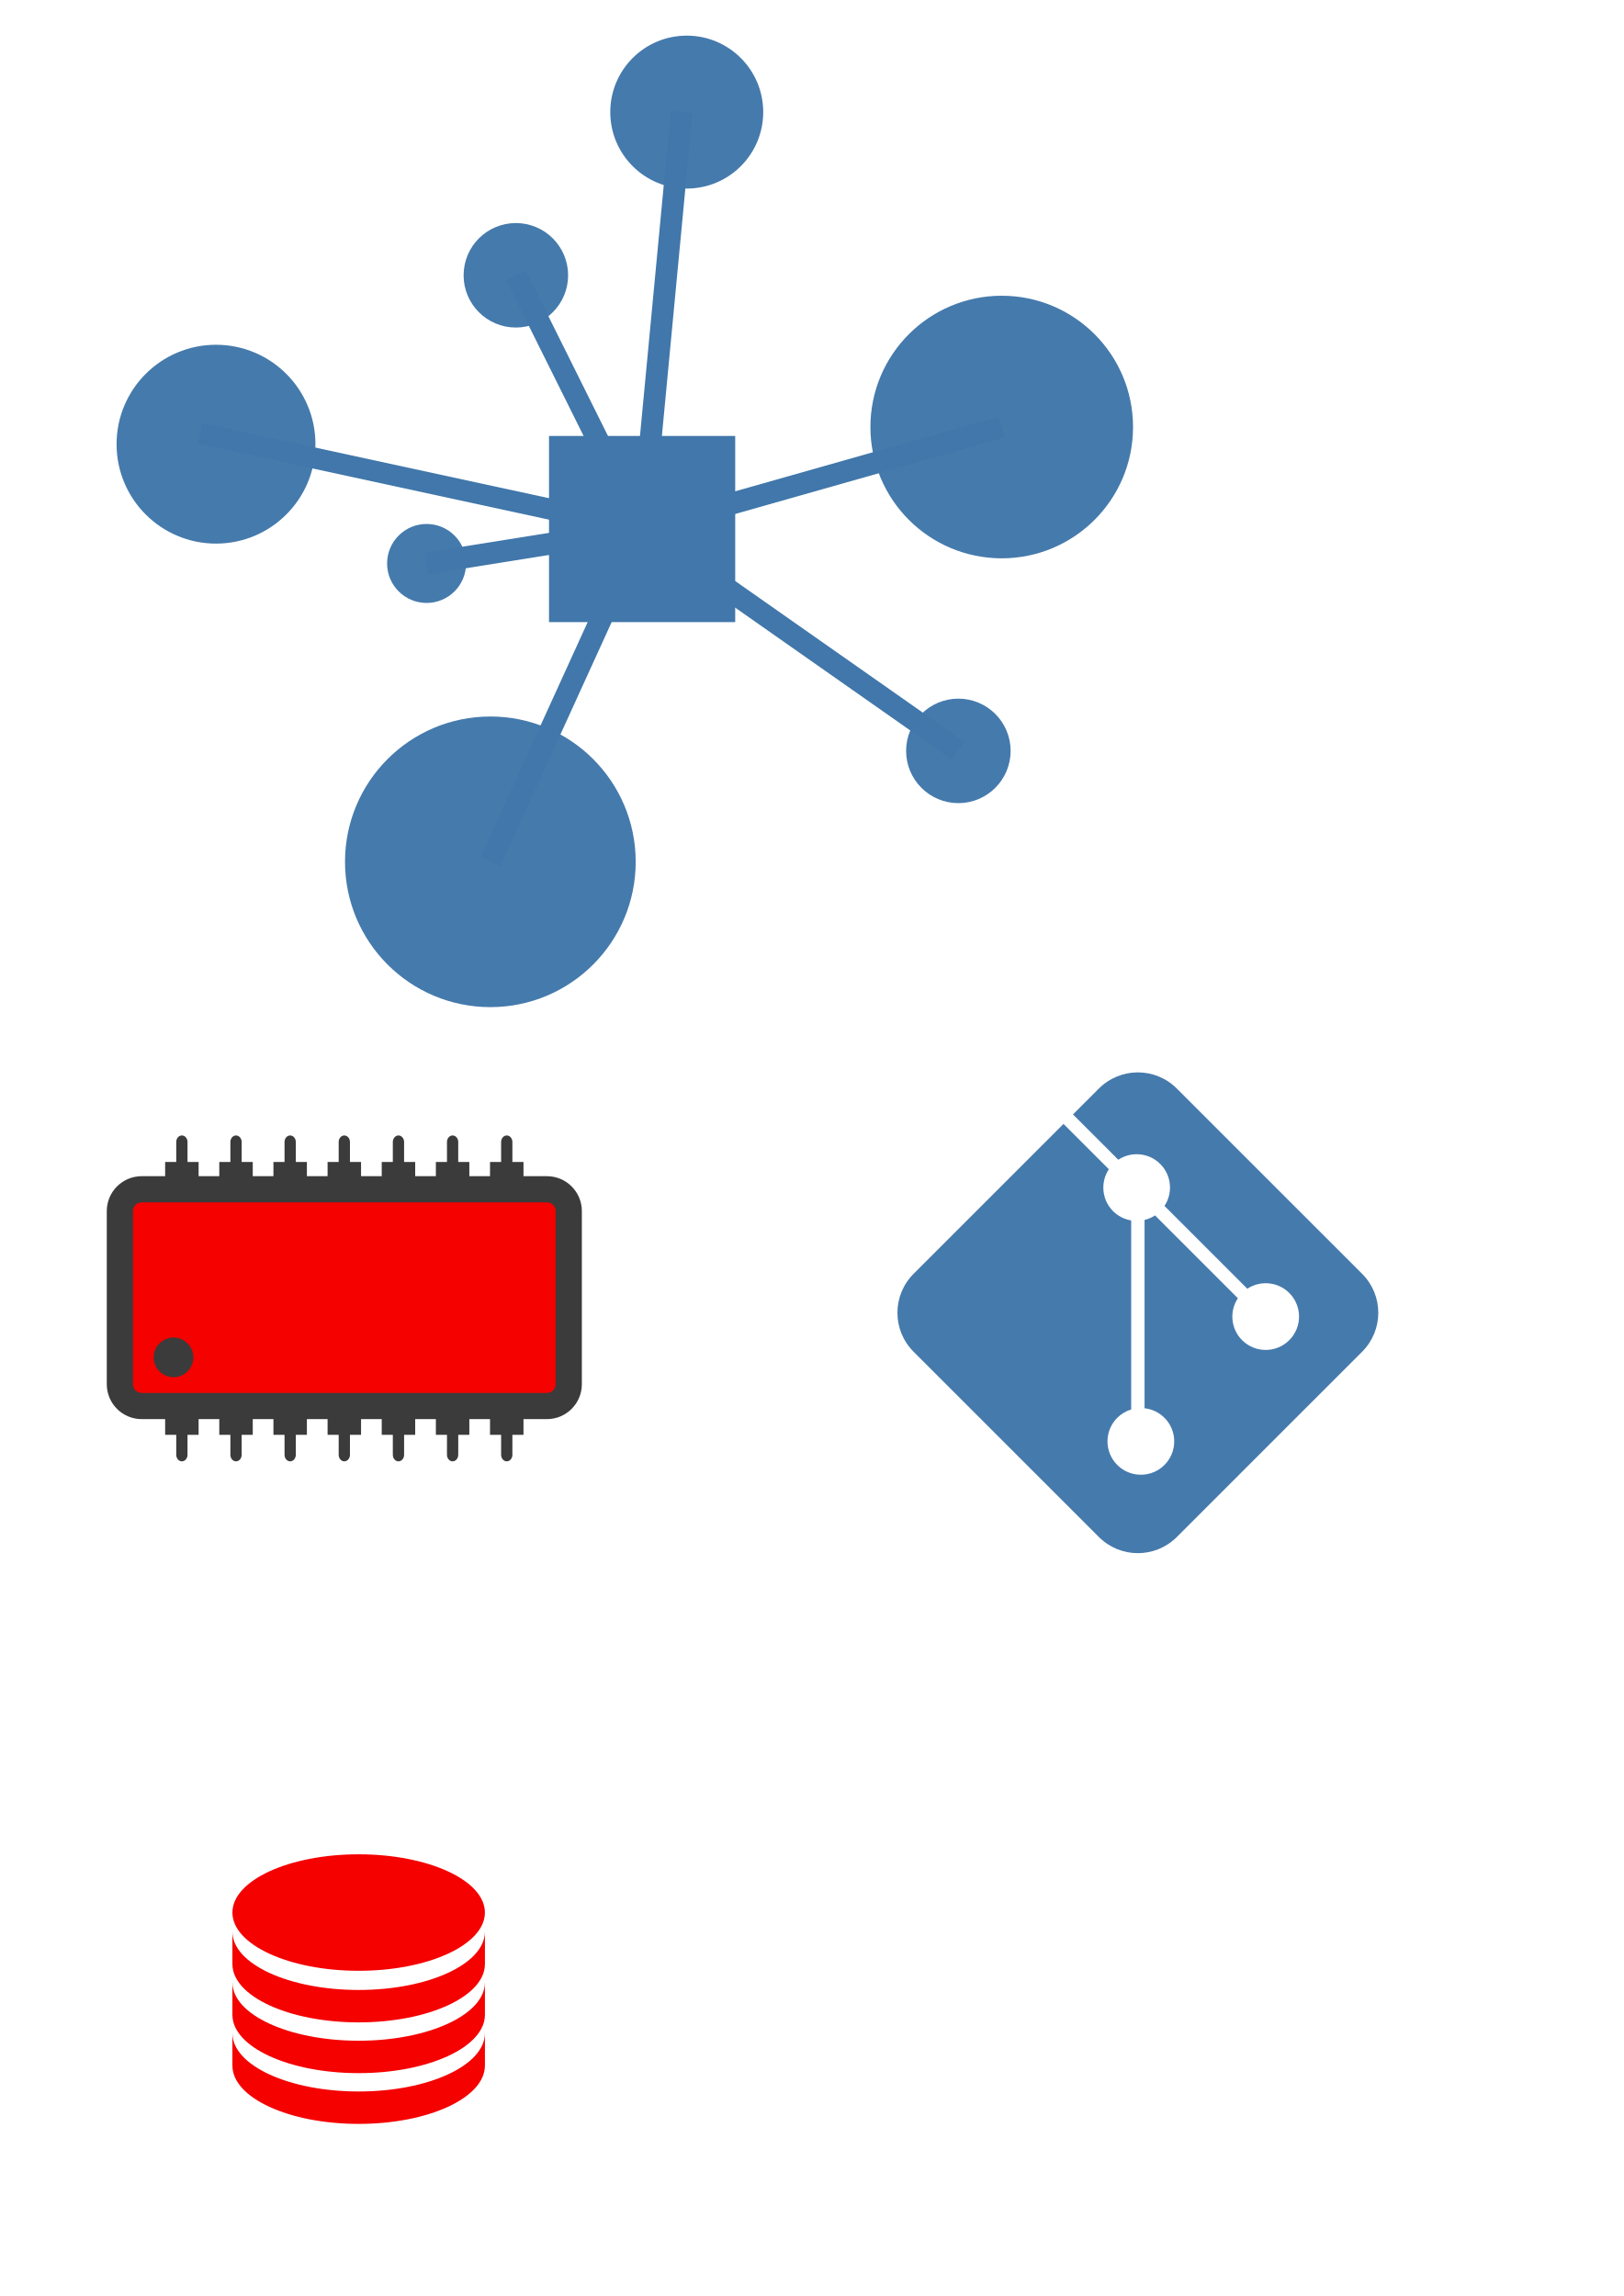
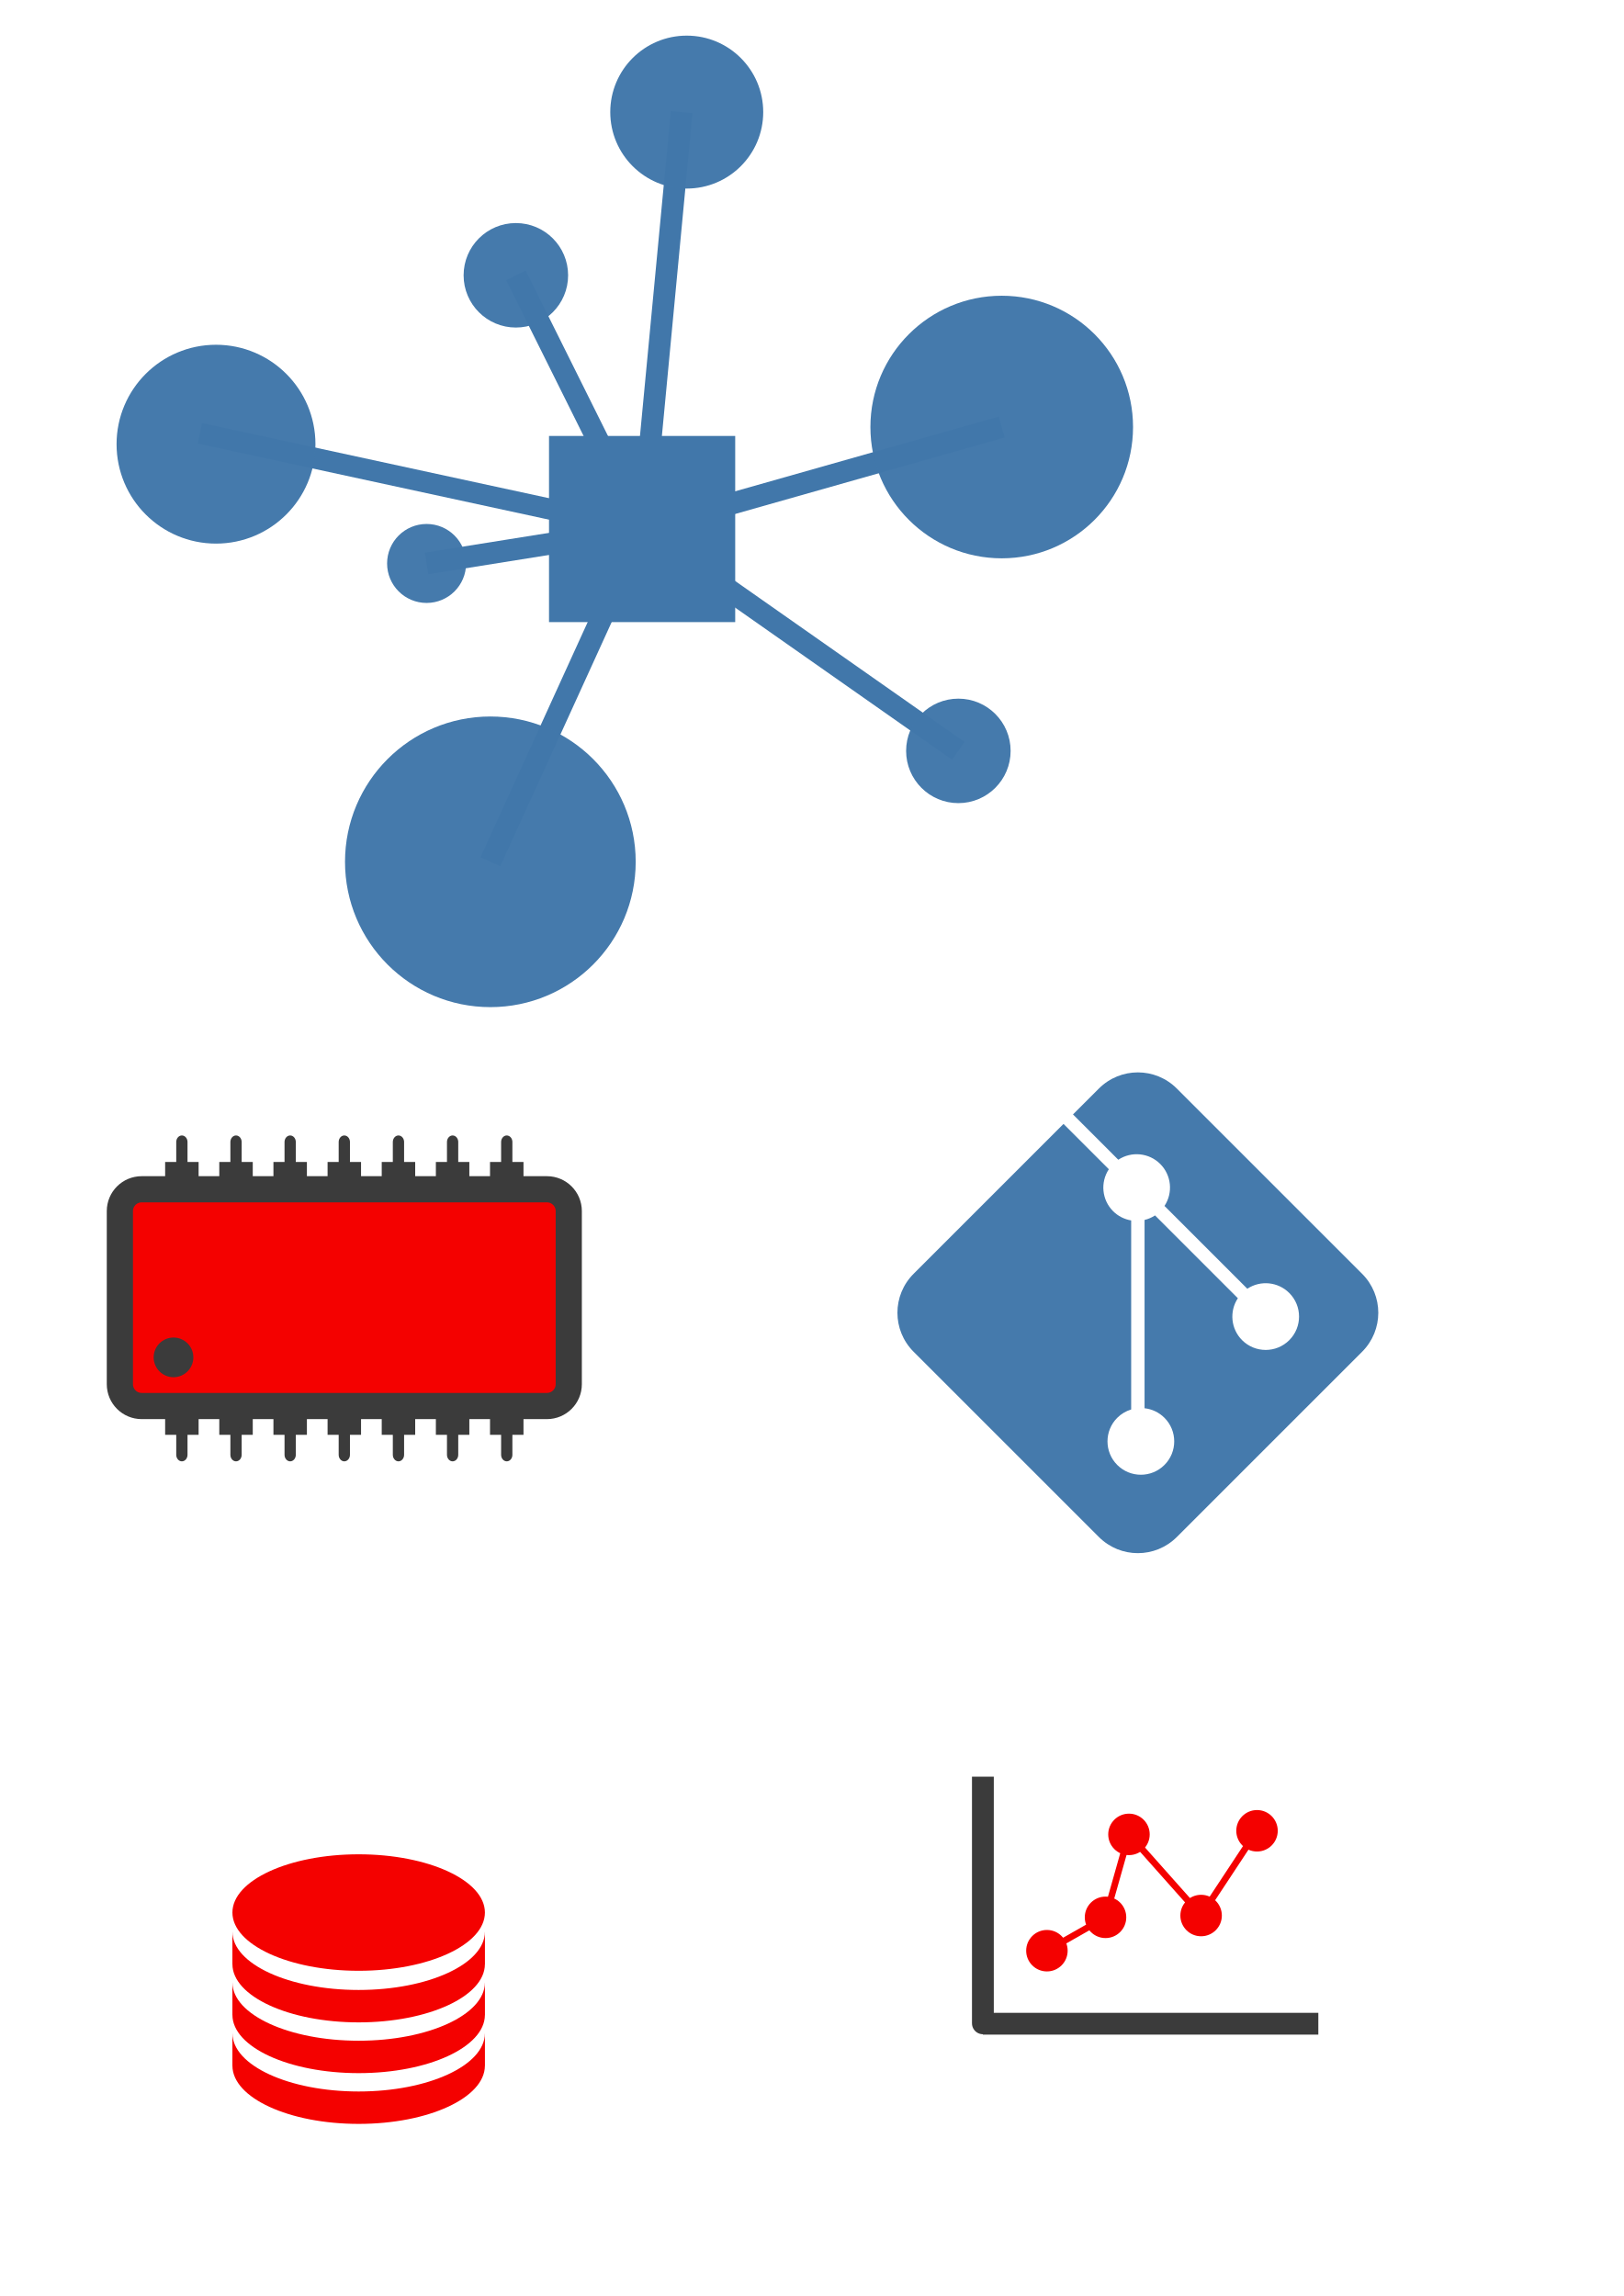
<svg xmlns="http://www.w3.org/2000/svg" width="210mm" height="297mm" viewBox="0 0 744.094 1052.362" id="svg4954" version="1.1">
  <defs id="defs4956">
    </defs>
  <g id="layer1">
    <path style="opacity:0.98;fill:#4177aa;fill-opacity:1;fill-rule:evenodd;stroke:none;stroke-width:10;stroke-miterlimit:4;stroke-dasharray:none;stroke-dashoffset:0;stroke-opacity:1" d="m 521.447,491.52 c -6.465,0 -12.927,2.476 -17.881,7.43 l -11.85,11.848 20.764,20.764 a 15.29,15.29 0 0 1 19.232,1.947 15.29,15.29 0 0 1 1.938,19.223 l 37.955,37.955 a 15.29,15.29 0 0 1 19.232,1.949 15.29,15.29 0 0 1 0,21.623 15.29,15.29 0 0 1 -21.623,0 15.29,15.29 0 0 1 -1.938,-19.223 L 529.322,557.08 a 15.29,15.29 0 0 1 -4.807,2.074 l 0,86.305 a 15.29,15.29 0 0 1 9.117,4.381 15.29,15.29 0 0 1 0,21.623 15.29,15.29 0 0 1 -21.623,0 15.29,15.29 0 0 1 0,-21.623 15.29,15.29 0 0 1 6.371,-3.812 l 0,-86.648 a 15.29,15.29 0 0 1 -8.291,-4.248 15.29,15.29 0 0 1 -1.938,-19.221 l -20.773,-20.773 -68.684,68.684 c -9.907,9.907 -9.907,25.859 0,35.766 l 84.871,84.869 c 9.907,9.907 25.857,9.907 35.764,0 l 84.871,-84.869 c 9.907,-9.907 9.907,-25.859 0,-35.766 l -84.871,-84.871 c -4.953,-4.953 -11.418,-7.43 -17.883,-7.43 z" id="rect5643-6" />
    <circle style="opacity:0.98;fill:#4177aa;fill-opacity:1;fill-rule:evenodd;stroke:#4177aa;stroke-width:5.998;stroke-miterlimit:4;stroke-dasharray:none;stroke-dashoffset:0;stroke-opacity:1" id="path4962-2-2" cx="195.495" cy="258.258" r="15.102" />
    <path style="fill:none;fill-rule:evenodd;stroke:#4177aa;stroke-width:10;stroke-linecap:butt;stroke-linejoin:miter;stroke-miterlimit:4;stroke-dasharray:none;stroke-opacity:1" d="M 312.376,51.379 C 294.259,242.479 294.259,242.479 294.259,242.479" id="path5629" />
    <path style="fill:none;fill-rule:evenodd;stroke:#4177aa;stroke-width:10;stroke-linecap:butt;stroke-linejoin:miter;stroke-miterlimit:4;stroke-dasharray:none;stroke-opacity:1" d="m 236.403,126.183 c 57.856,116.297 57.856,116.297 57.856,116.297" id="path5631" />
    <path style="fill:none;fill-rule:evenodd;stroke:#4177aa;stroke-width:9.621;stroke-linecap:butt;stroke-linejoin:miter;stroke-miterlimit:4;stroke-dasharray:none;stroke-opacity:1" d="M 91.581,198.605 C 294.229,242.505 294.229,242.505 294.229,242.505" id="path5633" />
    <path style="fill:none;fill-rule:evenodd;stroke:#4177aa;stroke-width:10;stroke-linecap:butt;stroke-linejoin:miter;stroke-miterlimit:4;stroke-dasharray:none;stroke-opacity:1" d="m 195.495,258.258 c 98.764,-15.779 98.764,-15.779 98.764,-15.779" id="path5635" />
    <path style="fill:none;fill-rule:evenodd;stroke:#4177aa;stroke-width:10;stroke-linecap:butt;stroke-linejoin:miter;stroke-miterlimit:4;stroke-dasharray:none;stroke-opacity:1" d="M 224.715,395.009 C 294.259,242.479 294.259,242.479 294.259,242.479" id="path5637" />
    <path style="fill:none;fill-rule:evenodd;stroke:#4177aa;stroke-width:10;stroke-linecap:butt;stroke-linejoin:miter;stroke-miterlimit:4;stroke-dasharray:none;stroke-opacity:1" d="M 439.192,344.166 C 294.259,242.479 294.259,242.479 294.259,242.479" id="path5639" />
    <path style="fill:none;fill-rule:evenodd;stroke:#4177aa;stroke-width:10;stroke-linecap:butt;stroke-linejoin:miter;stroke-miterlimit:4;stroke-dasharray:none;stroke-opacity:1" d="m 459.061,195.727 c -164.802,46.752 -164.802,46.752 -164.802,46.752" id="path5641" />
    <rect style="opacity:1;fill:#4177aa;fill-opacity:1;fill-rule:evenodd;stroke:none;stroke-width:15.1;stroke-miterlimit:4;stroke-dasharray:none;stroke-dashoffset:0;stroke-opacity:1" id="rect5588" width="85.323" height="85.323" x="251.598" y="199.818" />
    <circle style="opacity:0.98;fill:#4177aa;fill-opacity:1;fill-rule:evenodd;stroke:#4177aa;stroke-width:11.614;stroke-miterlimit:4;stroke-dasharray:none;stroke-dashoffset:0;stroke-opacity:1" id="path4962-5" cx="314.713" cy="51.379" r="29.241" />
    <circle style="opacity:0.98;fill:#4177aa;fill-opacity:1;fill-rule:evenodd;stroke:#4177aa;stroke-width:7.935;stroke-miterlimit:4;stroke-dasharray:none;stroke-dashoffset:0;stroke-opacity:1" id="path4962-2-7" cx="236.403" cy="126.183" r="19.977" />
    <circle style="opacity:0.98;fill:#4177aa;fill-opacity:1;fill-rule:evenodd;stroke:#4177aa;stroke-width:15.1;stroke-miterlimit:4;stroke-dasharray:none;stroke-dashoffset:0;stroke-opacity:1" id="path4962" cx="98.989" cy="203.589" r="38.018" />
    <circle style="opacity:0.98;fill:#4177aa;fill-opacity:1;fill-rule:evenodd;stroke:#4177aa;stroke-width:22.072;stroke-miterlimit:4;stroke-dasharray:none;stroke-dashoffset:0;stroke-opacity:1" id="path4962-6" cx="224.715" cy="395.009" r="55.57" />
    <circle style="opacity:0.98;fill:#4177aa;fill-opacity:1;fill-rule:evenodd;stroke:#4177aa;stroke-width:7.935;stroke-miterlimit:4;stroke-dasharray:none;stroke-dashoffset:0;stroke-opacity:1" id="path4962-2" cx="439.192" cy="344.166" r="19.977" />
    <circle style="opacity:0.98;fill:#4177aa;fill-opacity:1;fill-rule:evenodd;stroke:#4177aa;stroke-width:19.941;stroke-miterlimit:4;stroke-dasharray:none;stroke-dashoffset:0;stroke-opacity:1" id="path4962-9" cx="459.061" cy="195.727" r="50.207" />
    <rect style="opacity:1;fill:#f40100;fill-opacity:1;fill-rule:evenodd;stroke:#3b3b3b;stroke-width:12;stroke-linejoin:round;stroke-miterlimit:4;stroke-dasharray:none;stroke-dashoffset:0;stroke-opacity:1" id="rect5769" width="205.71" height="99.349" x="54.934" y="545.099" ry="10" rx="10" />
    <g id="g5865" transform="translate(-19.3557,-98.17998)">
      <g transform="translate(-11.19535,1.180981)" id="g5790">
        <rect style="opacity:1;fill:#3b3b3b;fill-opacity:1;fill-rule:evenodd;stroke:none;stroke-width:12;stroke-linejoin:round;stroke-miterlimit:4;stroke-dasharray:none;stroke-dashoffset:0;stroke-opacity:1" id="rect5771" width="15.336" height="7.668" x="106.231" y="629.585" />
        <rect style="opacity:1;fill:#3b3b3b;fill-opacity:1;fill-rule:evenodd;stroke:none;stroke-width:12;stroke-linejoin:round;stroke-miterlimit:4;stroke-dasharray:none;stroke-dashoffset:0;stroke-opacity:1" id="rect5788" width="5.165" height="16.116" x="111.316" y="617.431" ry="3" rx="3000" />
      </g>
      <g transform="translate(13.61839,1.180981)" id="g5790-6">
        <rect style="opacity:1;fill:#3b3b3b;fill-opacity:1;fill-rule:evenodd;stroke:none;stroke-width:12;stroke-linejoin:round;stroke-miterlimit:4;stroke-dasharray:none;stroke-dashoffset:0;stroke-opacity:1" id="rect5771-1" width="15.336" height="7.668" x="106.231" y="629.585" />
        <rect style="opacity:1;fill:#3b3b3b;fill-opacity:1;fill-rule:evenodd;stroke:none;stroke-width:12;stroke-linejoin:round;stroke-miterlimit:4;stroke-dasharray:none;stroke-dashoffset:0;stroke-opacity:1" id="rect5788-8" width="5.165" height="16.116" x="111.316" y="617.431" ry="3" rx="3000" />
      </g>
      <g transform="translate(38.43213,1.180981)" id="g5790-7">
        <rect style="opacity:1;fill:#3b3b3b;fill-opacity:1;fill-rule:evenodd;stroke:none;stroke-width:12;stroke-linejoin:round;stroke-miterlimit:4;stroke-dasharray:none;stroke-dashoffset:0;stroke-opacity:1" id="rect5771-9" width="15.336" height="7.668" x="106.231" y="629.585" />
        <rect style="opacity:1;fill:#3b3b3b;fill-opacity:1;fill-rule:evenodd;stroke:none;stroke-width:12;stroke-linejoin:round;stroke-miterlimit:4;stroke-dasharray:none;stroke-dashoffset:0;stroke-opacity:1" id="rect5788-2" width="5.165" height="16.116" x="111.316" y="617.431" ry="3" rx="3000" />
      </g>
      <g transform="translate(63.24586,1.180981)" id="g5790-0">
        <rect style="opacity:1;fill:#3b3b3b;fill-opacity:1;fill-rule:evenodd;stroke:none;stroke-width:12;stroke-linejoin:round;stroke-miterlimit:4;stroke-dasharray:none;stroke-dashoffset:0;stroke-opacity:1" id="rect5771-2" width="15.336" height="7.668" x="106.231" y="629.585" />
        <rect style="opacity:1;fill:#3b3b3b;fill-opacity:1;fill-rule:evenodd;stroke:none;stroke-width:12;stroke-linejoin:round;stroke-miterlimit:4;stroke-dasharray:none;stroke-dashoffset:0;stroke-opacity:1" id="rect5788-3" width="5.165" height="16.116" x="111.316" y="617.431" ry="3" rx="3000" />
      </g>
      <g transform="translate(88.05962,1.180981)" id="g5790-75">
        <rect style="opacity:1;fill:#3b3b3b;fill-opacity:1;fill-rule:evenodd;stroke:none;stroke-width:12;stroke-linejoin:round;stroke-miterlimit:4;stroke-dasharray:none;stroke-dashoffset:0;stroke-opacity:1" id="rect5771-92" width="15.336" height="7.668" x="106.231" y="629.585" />
        <rect style="opacity:1;fill:#3b3b3b;fill-opacity:1;fill-rule:evenodd;stroke:none;stroke-width:12;stroke-linejoin:round;stroke-miterlimit:4;stroke-dasharray:none;stroke-dashoffset:0;stroke-opacity:1" id="rect5788-28" width="5.165" height="16.116" x="111.316" y="617.431" ry="3" rx="3000" />
      </g>
      <g transform="translate(112.8734,1.180981)" id="g5790-9">
        <rect style="opacity:1;fill:#3b3b3b;fill-opacity:1;fill-rule:evenodd;stroke:none;stroke-width:12;stroke-linejoin:round;stroke-miterlimit:4;stroke-dasharray:none;stroke-dashoffset:0;stroke-opacity:1" id="rect5771-7" width="15.336" height="7.668" x="106.231" y="629.585" />
        <rect style="opacity:1;fill:#3b3b3b;fill-opacity:1;fill-rule:evenodd;stroke:none;stroke-width:12;stroke-linejoin:round;stroke-miterlimit:4;stroke-dasharray:none;stroke-dashoffset:0;stroke-opacity:1" id="rect5788-36" width="5.165" height="16.116" x="111.316" y="617.431" ry="3" rx="3000" />
      </g>
      <g transform="translate(137.6871,1.180981)" id="g5790-1">
        <rect style="opacity:1;fill:#3b3b3b;fill-opacity:1;fill-rule:evenodd;stroke:none;stroke-width:12;stroke-linejoin:round;stroke-miterlimit:4;stroke-dasharray:none;stroke-dashoffset:0;stroke-opacity:1" id="rect5771-29" width="15.336" height="7.668" x="106.231" y="629.585" />
        <rect style="opacity:1;fill:#3b3b3b;fill-opacity:1;fill-rule:evenodd;stroke:none;stroke-width:12;stroke-linejoin:round;stroke-miterlimit:4;stroke-dasharray:none;stroke-dashoffset:0;stroke-opacity:1" id="rect5788-31" width="5.165" height="16.116" x="111.316" y="617.431" ry="3" rx="3000" />
      </g>
    </g>
    <g id="g5865-9" transform="matrix(-1,0,0,-1,334.9342,1288.411)">
      <g transform="translate(-11.19535,1.180981)" id="g5790-4">
        <rect style="opacity:1;fill:#3b3b3b;fill-opacity:1;fill-rule:evenodd;stroke:none;stroke-width:12;stroke-linejoin:round;stroke-miterlimit:4;stroke-dasharray:none;stroke-dashoffset:0;stroke-opacity:1" id="rect5771-78" width="15.336" height="7.668" x="106.231" y="629.585" />
        <rect style="opacity:1;fill:#3b3b3b;fill-opacity:1;fill-rule:evenodd;stroke:none;stroke-width:12;stroke-linejoin:round;stroke-miterlimit:4;stroke-dasharray:none;stroke-dashoffset:0;stroke-opacity:1" id="rect5788-4" width="5.165" height="16.116" x="111.316" y="617.431" ry="3" rx="3000" />
      </g>
      <g transform="translate(13.61839,1.180981)" id="g5790-6-5">
        <rect style="opacity:1;fill:#3b3b3b;fill-opacity:1;fill-rule:evenodd;stroke:none;stroke-width:12;stroke-linejoin:round;stroke-miterlimit:4;stroke-dasharray:none;stroke-dashoffset:0;stroke-opacity:1" id="rect5771-1-0" width="15.336" height="7.668" x="106.231" y="629.585" />
        <rect style="opacity:1;fill:#3b3b3b;fill-opacity:1;fill-rule:evenodd;stroke:none;stroke-width:12;stroke-linejoin:round;stroke-miterlimit:4;stroke-dasharray:none;stroke-dashoffset:0;stroke-opacity:1" id="rect5788-8-3" width="5.165" height="16.116" x="111.316" y="617.431" ry="3" rx="3000" />
      </g>
      <g transform="translate(38.43213,1.180981)" id="g5790-7-6">
        <rect style="opacity:1;fill:#3b3b3b;fill-opacity:1;fill-rule:evenodd;stroke:none;stroke-width:12;stroke-linejoin:round;stroke-miterlimit:4;stroke-dasharray:none;stroke-dashoffset:0;stroke-opacity:1" id="rect5771-9-1" width="15.336" height="7.668" x="106.231" y="629.585" />
        <rect style="opacity:1;fill:#3b3b3b;fill-opacity:1;fill-rule:evenodd;stroke:none;stroke-width:12;stroke-linejoin:round;stroke-miterlimit:4;stroke-dasharray:none;stroke-dashoffset:0;stroke-opacity:1" id="rect5788-2-0" width="5.165" height="16.116" x="111.316" y="617.431" ry="3" rx="3000" />
      </g>
      <g transform="translate(63.24586,1.180981)" id="g5790-0-6">
        <rect style="opacity:1;fill:#3b3b3b;fill-opacity:1;fill-rule:evenodd;stroke:none;stroke-width:12;stroke-linejoin:round;stroke-miterlimit:4;stroke-dasharray:none;stroke-dashoffset:0;stroke-opacity:1" id="rect5771-2-3" width="15.336" height="7.668" x="106.231" y="629.585" />
        <rect style="opacity:1;fill:#3b3b3b;fill-opacity:1;fill-rule:evenodd;stroke:none;stroke-width:12;stroke-linejoin:round;stroke-miterlimit:4;stroke-dasharray:none;stroke-dashoffset:0;stroke-opacity:1" id="rect5788-3-2" width="5.165" height="16.116" x="111.316" y="617.431" ry="3" rx="3000" />
      </g>
      <g transform="translate(88.05962,1.180981)" id="g5790-75-0">
        <rect style="opacity:1;fill:#3b3b3b;fill-opacity:1;fill-rule:evenodd;stroke:none;stroke-width:12;stroke-linejoin:round;stroke-miterlimit:4;stroke-dasharray:none;stroke-dashoffset:0;stroke-opacity:1" id="rect5771-92-6" width="15.336" height="7.668" x="106.231" y="629.585" />
        <rect style="opacity:1;fill:#3b3b3b;fill-opacity:1;fill-rule:evenodd;stroke:none;stroke-width:12;stroke-linejoin:round;stroke-miterlimit:4;stroke-dasharray:none;stroke-dashoffset:0;stroke-opacity:1" id="rect5788-28-1" width="5.165" height="16.116" x="111.316" y="617.431" ry="3" rx="3000" />
      </g>
      <g transform="translate(112.8734,1.180981)" id="g5790-9-5">
        <rect style="opacity:1;fill:#3b3b3b;fill-opacity:1;fill-rule:evenodd;stroke:none;stroke-width:12;stroke-linejoin:round;stroke-miterlimit:4;stroke-dasharray:none;stroke-dashoffset:0;stroke-opacity:1" id="rect5771-7-5" width="15.336" height="7.668" x="106.231" y="629.585" />
        <rect style="opacity:1;fill:#3b3b3b;fill-opacity:1;fill-rule:evenodd;stroke:none;stroke-width:12;stroke-linejoin:round;stroke-miterlimit:4;stroke-dasharray:none;stroke-dashoffset:0;stroke-opacity:1" id="rect5788-36-4" width="5.165" height="16.116" x="111.316" y="617.431" ry="3" rx="3000" />
      </g>
      <g transform="translate(137.6871,1.180981)" id="g5790-1-7">
        <rect style="opacity:1;fill:#3b3b3b;fill-opacity:1;fill-rule:evenodd;stroke:none;stroke-width:12;stroke-linejoin:round;stroke-miterlimit:4;stroke-dasharray:none;stroke-dashoffset:0;stroke-opacity:1" id="rect5771-29-6" width="15.336" height="7.668" x="106.231" y="629.585" />
        <rect style="opacity:1;fill:#3b3b3b;fill-opacity:1;fill-rule:evenodd;stroke:none;stroke-width:12;stroke-linejoin:round;stroke-miterlimit:4;stroke-dasharray:none;stroke-dashoffset:0;stroke-opacity:1" id="rect5788-31-5" width="5.165" height="16.116" x="111.316" y="617.431" ry="3" rx="3000" />
      </g>
    </g>
    <circle style="opacity:1;fill:#3b3b3b;fill-opacity:1;fill-rule:evenodd;stroke:none;stroke-width:12;stroke-linejoin:round;stroke-miterlimit:4;stroke-dasharray:none;stroke-dashoffset:0;stroke-opacity:1" id="path5966" cx="79.514" cy="622.147" r="9.091" />
    <ellipse style="opacity:1;fill:#f40100;fill-opacity:1;fill-rule:evenodd;stroke:none;stroke-width:12;stroke-linejoin:round;stroke-miterlimit:4;stroke-dasharray:none;stroke-dashoffset:0;stroke-opacity:1" id="path5968" cx="164.364" cy="876.607" rx="57.856" ry="26.695" />
    <path style="opacity:1;fill:#f40100;fill-opacity:1;fill-rule:evenodd;stroke:none;stroke-width:12;stroke-linejoin:round;stroke-miterlimit:4;stroke-dasharray:none;stroke-dashoffset:0;stroke-opacity:1" d="m 106.499,885.458 0,14.855 0.014,0 a 57.856,26.695 0 0 0 57.852,26.636 57.856,26.695 0 0 0 57.85,-26.636 l 0.016,0 0,-14.855 -0.016,0 a 57.856,26.695 0 0 1 -57.85,26.636 57.856,26.695 0 0 1 -57.852,-26.636 l -0.014,0 z" id="rect5985" />
    <path style="opacity:1;fill:#f40100;fill-opacity:1;fill-rule:evenodd;stroke:none;stroke-width:12;stroke-linejoin:round;stroke-miterlimit:4;stroke-dasharray:none;stroke-dashoffset:0;stroke-opacity:1" d="m 106.499,908.723 0,14.855 0.014,0 a 57.856,26.695 0 0 0 57.852,26.636 57.856,26.695 0 0 0 57.85,-26.636 l 0.016,0 0,-14.855 -0.016,0 a 57.856,26.695 0 0 1 -57.85,26.636 57.856,26.695 0 0 1 -57.852,-26.636 l -0.014,0 z" id="rect5985-4" />
    <path style="opacity:1;fill:#f40100;fill-opacity:1;fill-rule:evenodd;stroke:none;stroke-width:12;stroke-linejoin:round;stroke-miterlimit:4;stroke-dasharray:none;stroke-dashoffset:0;stroke-opacity:1" d="m 106.499,931.988 0,14.855 0.014,0 a 57.856,26.695 0 0 0 57.852,26.636 57.856,26.695 0 0 0 57.85,-26.636 l 0.016,0 0,-14.855 -0.016,0 a 57.856,26.695 0 0 1 -57.85,26.636 57.856,26.695 0 0 1 -57.852,-26.636 l -0.014,0 z" id="rect5985-5" />
+     <path style="fill:none;fill-rule:evenodd;stroke:#3b3b3b;stroke-width:10;stroke-linecap:butt;stroke-linejoin:miter;stroke-miterlimit:4;stroke-dasharray:none;stroke-opacity:1" d="m 450.428,814.338 c 0,114.053 0,113.227 0,113.227 153.724,0 153.724,0 153.724,0" id="path6061" />
+     <circle style="opacity:1;fill:#f40100;fill-opacity:1;fill-rule:evenodd;stroke:none;stroke-width:12;stroke-linejoin:round;stroke-miterlimit:4;stroke-dasharray:none;stroke-dashoffset:0;stroke-opacity:1" id="path6063" cx="479.768" cy="894.093" r="9.504" />
+     <circle style="opacity:1;fill:#f40100;fill-opacity:1;fill-rule:evenodd;stroke:none;stroke-width:12;stroke-linejoin:round;stroke-miterlimit:4;stroke-dasharray:none;stroke-dashoffset:0;stroke-opacity:1" id="path6063-2" cx="506.628" cy="878.803" r="9.504" />
+     <circle style="opacity:1;fill:#f40100;fill-opacity:1;fill-rule:evenodd;stroke:none;stroke-width:12;stroke-linejoin:round;stroke-miterlimit:4;stroke-dasharray:none;stroke-dashoffset:0;stroke-opacity:1" id="path6063-5" cx="517.372" cy="840.785" r="9.504" />
+     <circle style="opacity:1;fill:#f40100;fill-opacity:1;fill-rule:evenodd;stroke:none;stroke-width:12;stroke-linejoin:round;stroke-miterlimit:4;stroke-dasharray:none;stroke-dashoffset:0;stroke-opacity:1" id="path6063-4" cx="550.431" cy="877.976" r="9.504" />
+     <circle style="opacity:1;fill:#f40100;fill-opacity:1;fill-rule:evenodd;stroke:none;stroke-width:12;stroke-linejoin:round;stroke-miterlimit:4;stroke-dasharray:none;stroke-dashoffset:0;stroke-opacity:1" id="path6063-7" cx="576.052" cy="839.132" r="9.504" />
+     <path style="fill:none;fill-rule:evenodd;stroke:#f40100;stroke-width:3;stroke-linecap:butt;stroke-linejoin:miter;stroke-opacity:1;stroke-miterlimit:4;stroke-dasharray:none" d="m 479.768,894.093 26.86,-15.29 10.744,-38.018 33.059,37.191" id="path6098" />
+     <path style="fill:none;fill-rule:evenodd;stroke:#f40100;stroke-width:3;stroke-linecap:butt;stroke-linejoin:miter;stroke-opacity:1;stroke-miterlimit:4;stroke-dasharray:none" d="M 550.431,877.976 576.052,839.132" id="path6102" />
  </g>
</svg>
